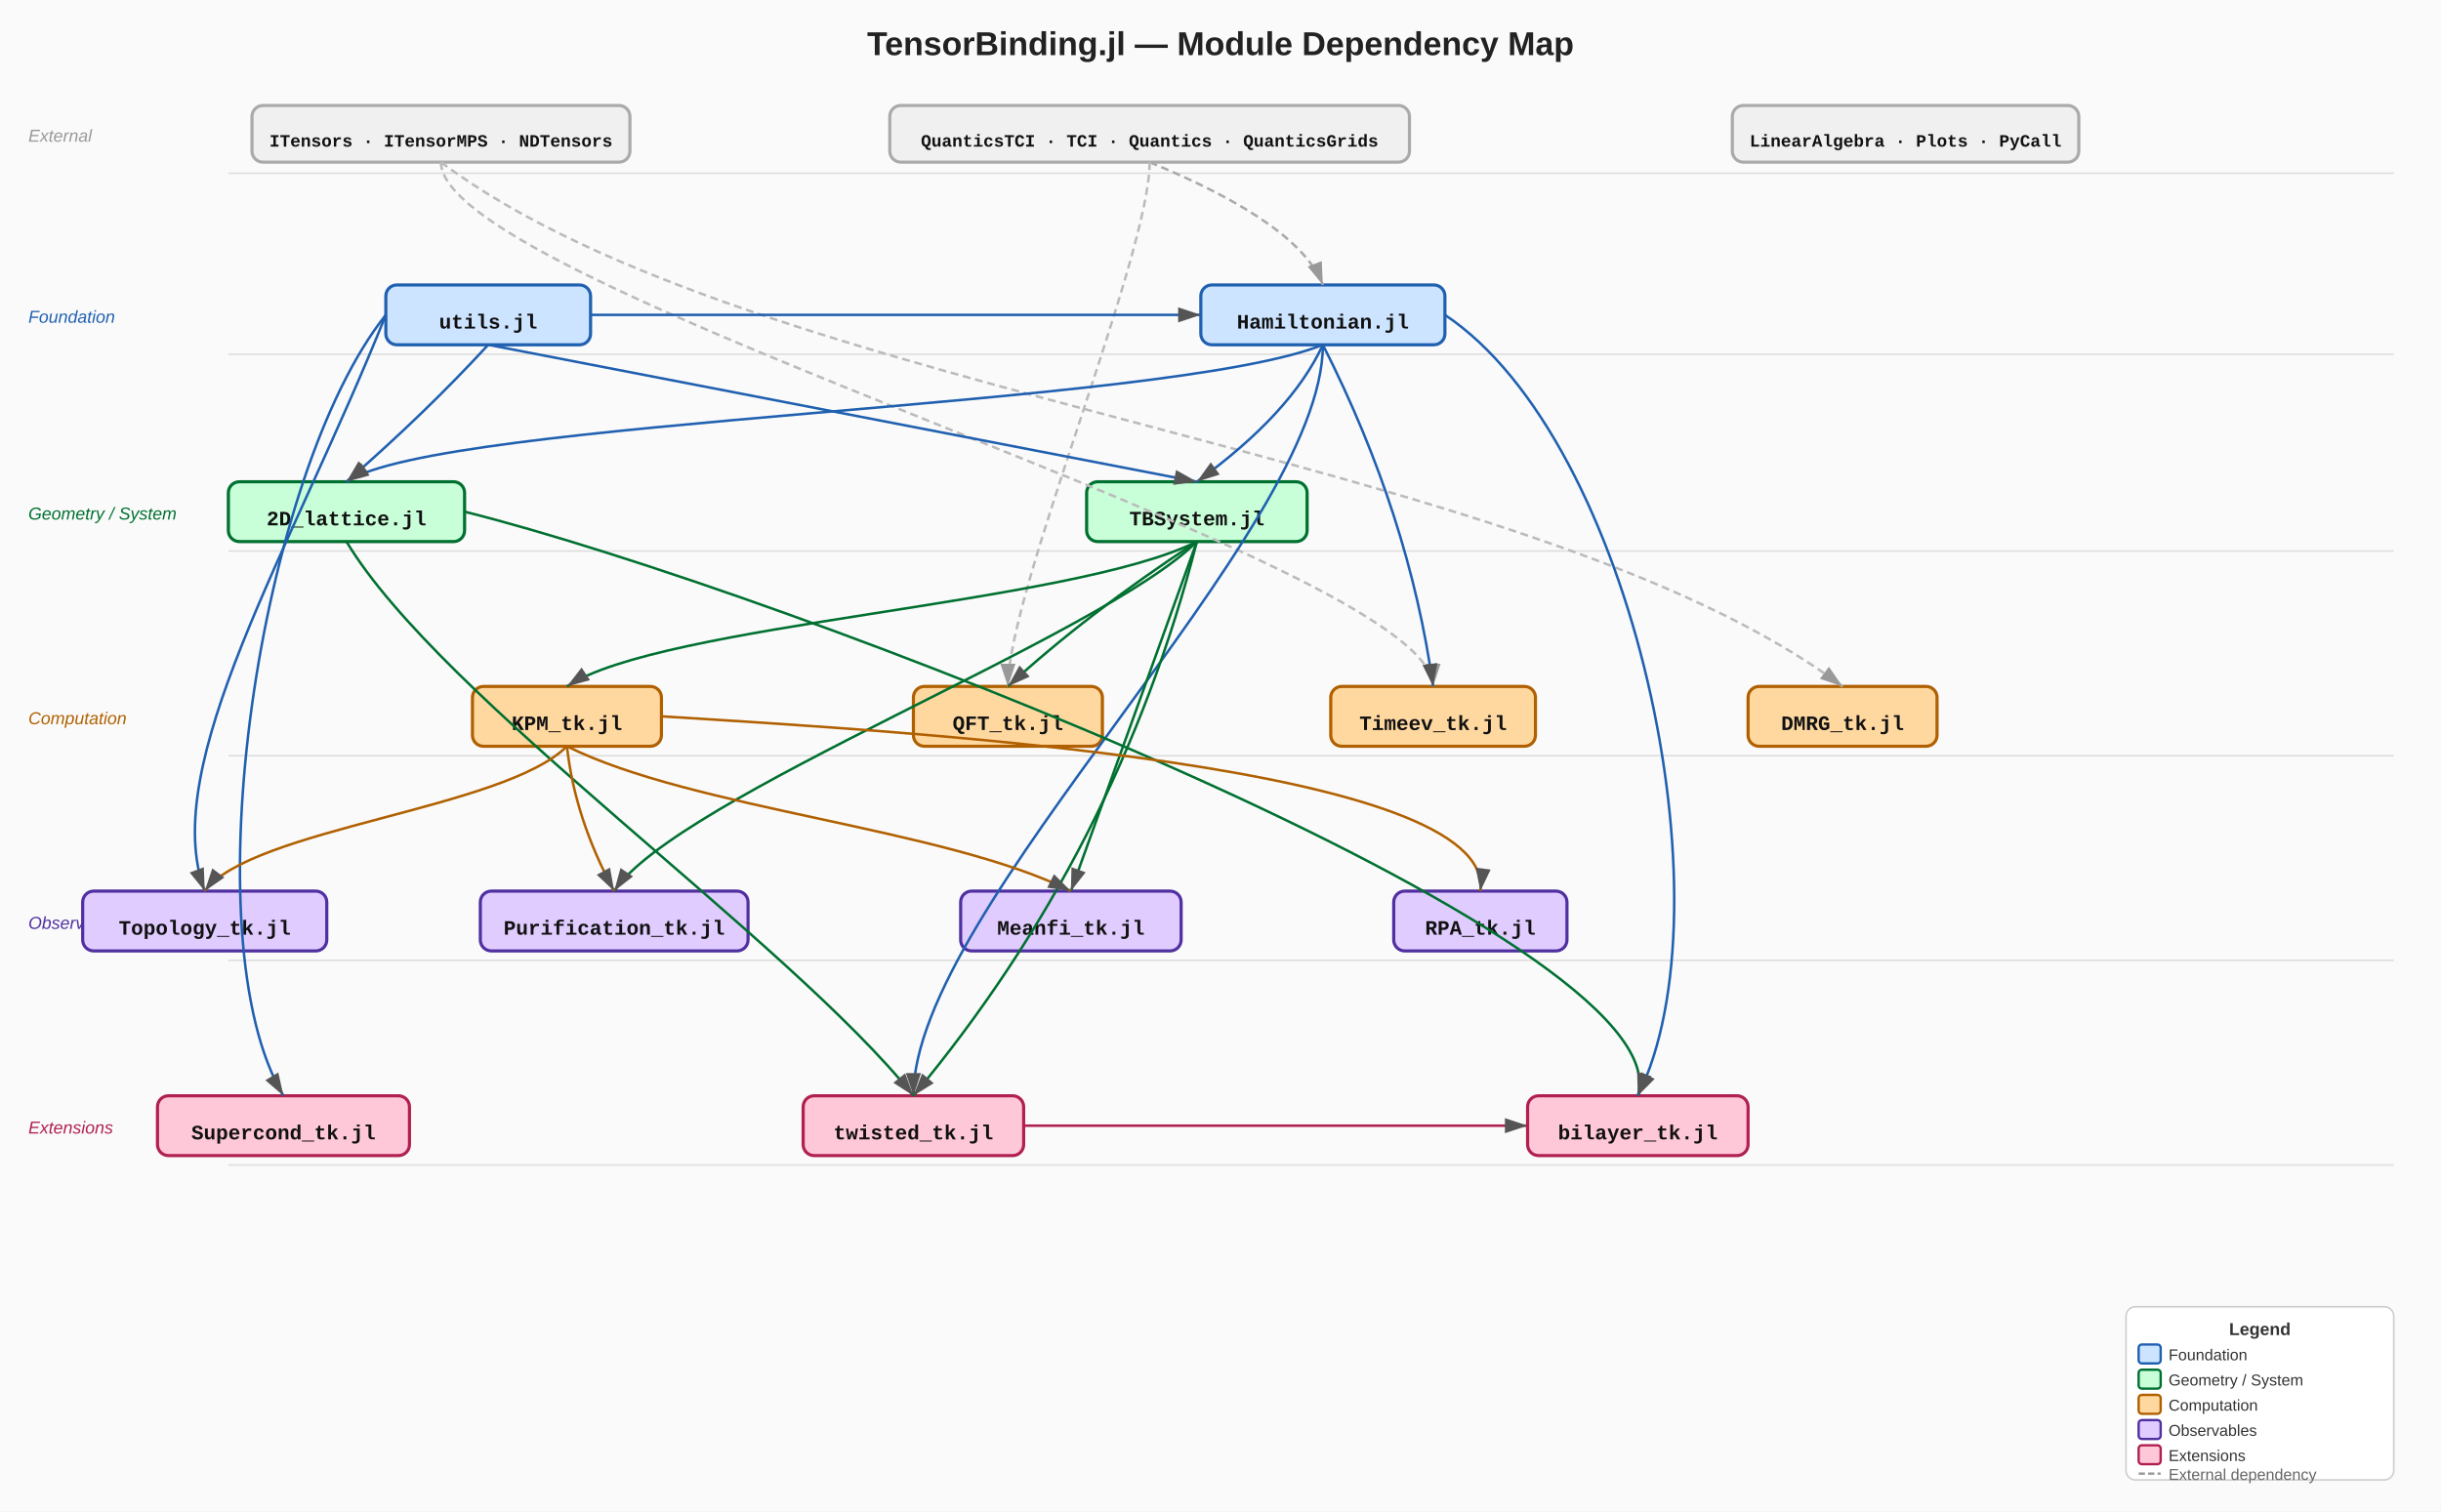
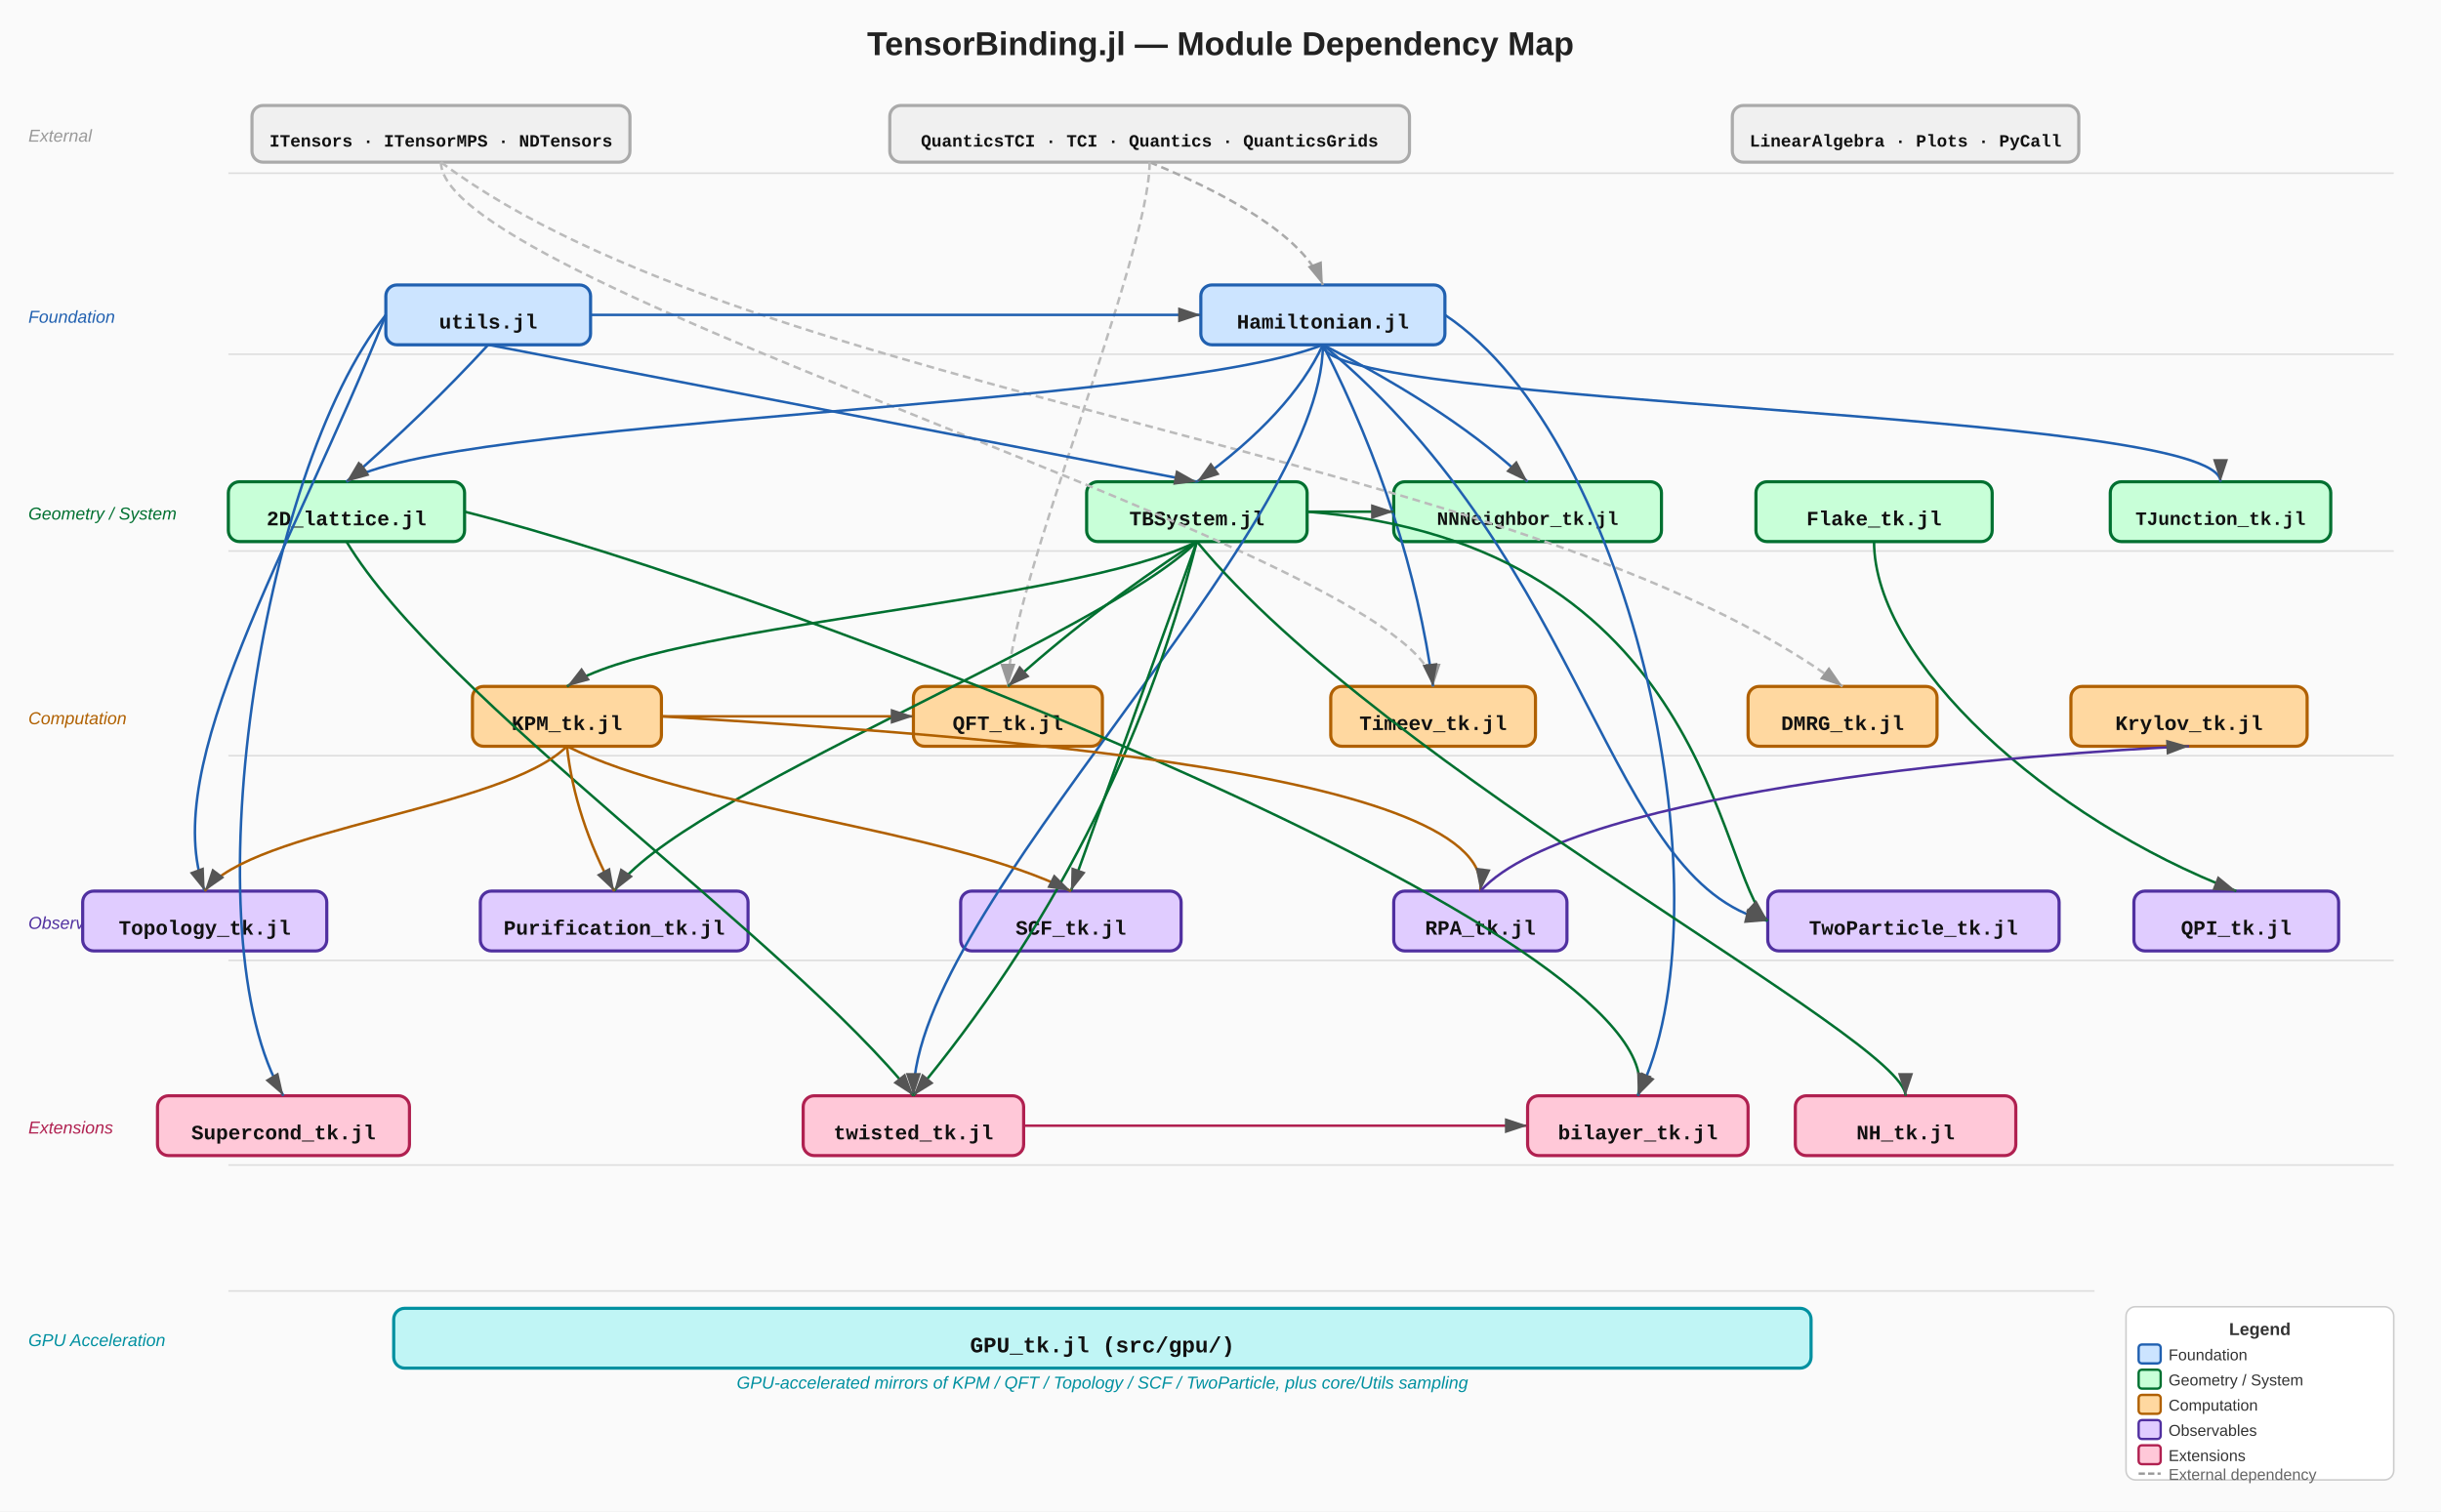
<svg xmlns="http://www.w3.org/2000/svg" width="1550" height="960">
  <defs>
    <marker id="arr" markerWidth="9" markerHeight="6" refX="9" refY="3" orient="auto">
      <polygon points="0 0,9 3,0 6" fill="#555" />
    </marker>
    <marker id="arr_ext" markerWidth="9" markerHeight="6" refX="9" refY="3" orient="auto">
      <polygon points="0 0,9 3,0 6" fill="#999" />
    </marker>
  </defs>
  <rect width="1550" height="960" fill="#fafafa" />
  <text x="18" y="90.0" text-anchor="start" font-family="Arial,sans-serif" font-size="11" fill="#999" font-style="italic">External</text>
  <text x="18" y="205.0" text-anchor="start" font-family="Arial,sans-serif" font-size="11" fill="#2060b0" font-style="italic">Foundation</text>
  <text x="18" y="330.0" text-anchor="start" font-family="Arial,sans-serif" font-size="11" fill="#007030" font-style="italic">Geometry / System</text>
  <text x="18" y="460.0" text-anchor="start" font-family="Arial,sans-serif" font-size="11" fill="#b06000" font-style="italic">Computation</text>
  <text x="18" y="590.0" text-anchor="start" font-family="Arial,sans-serif" font-size="11" fill="#5030a0" font-style="italic">Observables</text>
  <text x="18" y="720.0" text-anchor="start" font-family="Arial,sans-serif" font-size="11" fill="#b02050" font-style="italic">Extensions</text>
+   <text x="18" y="855.0" text-anchor="start" font-family="Arial,sans-serif" font-size="11" fill="#0090a0" font-style="italic">GPU Acceleration</text>
  <line x1="145" y1="110.0" x2="1520" y2="110.0" stroke="#ddd" stroke-width="1" />
  <line x1="145" y1="225.0" x2="1520" y2="225.0" stroke="#ddd" stroke-width="1" />
  <line x1="145" y1="350.0" x2="1520" y2="350.0" stroke="#ddd" stroke-width="1" />
  <line x1="145" y1="480.0" x2="1520" y2="480.0" stroke="#ddd" stroke-width="1" />
  <line x1="145" y1="610.0" x2="1520" y2="610.0" stroke="#ddd" stroke-width="1" />
  <line x1="145" y1="740.0" x2="1520" y2="740.0" stroke="#ddd" stroke-width="1" />
+   <line x1="145" y1="820.0" x2="1330" y2="820.0" stroke="#ddd" stroke-width="1" />
  <rect x="160.0" y="67.0" width="240" height="36" rx="7" fill="#f0f0f0" stroke="#aaa" stroke-width="2" />
  <text x="280" y="90.0" text-anchor="middle" dominant-baseline="middle" font-family="'Courier New',monospace" font-size="11" font-weight="bold" fill="#111">ITensors · ITensorMPS · NDTensors</text>
  <rect x="565.0" y="67.0" width="330" height="36" rx="7" fill="#f0f0f0" stroke="#aaa" stroke-width="2" />
  <text x="730" y="90.0" text-anchor="middle" dominant-baseline="middle" font-family="'Courier New',monospace" font-size="11" font-weight="bold" fill="#111">QuanticsTCI · TCI · Quantics · QuanticsGrids</text>
  <rect x="1100.0" y="67.0" width="220" height="36" rx="7" fill="#f0f0f0" stroke="#aaa" stroke-width="2" />
  <text x="1210" y="90.0" text-anchor="middle" dominant-baseline="middle" font-family="'Courier New',monospace" font-size="11" font-weight="bold" fill="#111">LinearAlgebra · Plots · PyCall</text>
  <rect x="245.0" y="181.0" width="130" height="38" rx="7" fill="#cce4ff" stroke="#2060b0" stroke-width="2" />
  <text x="310" y="205.0" text-anchor="middle" dominant-baseline="middle" font-family="'Courier New',monospace" font-size="13" font-weight="bold" fill="#111">utils.jl</text>
  <rect x="762.5" y="181.0" width="155" height="38" rx="7" fill="#cce4ff" stroke="#2060b0" stroke-width="2" />
  <text x="840" y="205.0" text-anchor="middle" dominant-baseline="middle" font-family="'Courier New',monospace" font-size="13" font-weight="bold" fill="#111">Hamiltonian.jl</text>
  <rect x="145.0" y="306.0" width="150" height="38" rx="7" fill="#c8ffd8" stroke="#007030" stroke-width="2" />
  <text x="220" y="330.0" text-anchor="middle" dominant-baseline="middle" font-family="'Courier New',monospace" font-size="13" font-weight="bold" fill="#111">2D_lattice.jl</text>
  <rect x="690.0" y="306.0" width="140" height="38" rx="7" fill="#c8ffd8" stroke="#007030" stroke-width="2" />
  <text x="760" y="330.0" text-anchor="middle" dominant-baseline="middle" font-family="'Courier New',monospace" font-size="13" font-weight="bold" fill="#111">TBSystem.jl</text>
+   <rect x="885.0" y="306.0" width="170" height="38" rx="7" fill="#c8ffd8" stroke="#007030" stroke-width="2" />
+   <text x="970" y="330.0" text-anchor="middle" dominant-baseline="middle" font-family="'Courier New',monospace" font-size="12" font-weight="bold" fill="#111">NNNeighbor_tk.jl</text>
+   <rect x="1115.0" y="306.0" width="150" height="38" rx="7" fill="#c8ffd8" stroke="#007030" stroke-width="2" />
+   <text x="1190" y="330.0" text-anchor="middle" dominant-baseline="middle" font-family="'Courier New',monospace" font-size="13" font-weight="bold" fill="#111">Flake_tk.jl</text>
+   <rect x="1340.0" y="306.0" width="140" height="38" rx="7" fill="#c8ffd8" stroke="#007030" stroke-width="2" />
+   <text x="1410" y="330.0" text-anchor="middle" dominant-baseline="middle" font-family="'Courier New',monospace" font-size="12" font-weight="bold" fill="#111">TJunction_tk.jl</text>
  <rect x="300.0" y="436.0" width="120" height="38" rx="7" fill="#ffd8a0" stroke="#b06000" stroke-width="2" />
  <text x="360" y="460.0" text-anchor="middle" dominant-baseline="middle" font-family="'Courier New',monospace" font-size="13" font-weight="bold" fill="#111">KPM_tk.jl</text>
  <rect x="580.0" y="436.0" width="120" height="38" rx="7" fill="#ffd8a0" stroke="#b06000" stroke-width="2" />
  <text x="640" y="460.0" text-anchor="middle" dominant-baseline="middle" font-family="'Courier New',monospace" font-size="13" font-weight="bold" fill="#111">QFT_tk.jl</text>
  <rect x="845.0" y="436.0" width="130" height="38" rx="7" fill="#ffd8a0" stroke="#b06000" stroke-width="2" />
  <text x="910" y="460.0" text-anchor="middle" dominant-baseline="middle" font-family="'Courier New',monospace" font-size="13" font-weight="bold" fill="#111">Timeev_tk.jl</text>
  <rect x="1110.0" y="436.0" width="120" height="38" rx="7" fill="#ffd8a0" stroke="#b06000" stroke-width="2" />
  <text x="1170" y="460.0" text-anchor="middle" dominant-baseline="middle" font-family="'Courier New',monospace" font-size="13" font-weight="bold" fill="#111">DMRG_tk.jl</text>
+   <rect x="1315.0" y="436.0" width="150" height="38" rx="7" fill="#ffd8a0" stroke="#b06000" stroke-width="2" />
+   <text x="1390" y="460.0" text-anchor="middle" dominant-baseline="middle" font-family="'Courier New',monospace" font-size="13" font-weight="bold" fill="#111">Krylov_tk.jl</text>
  <rect x="52.5" y="566.0" width="155" height="38" rx="7" fill="#e0ccff" stroke="#5030a0" stroke-width="2" />
  <text x="130" y="590.0" text-anchor="middle" dominant-baseline="middle" font-family="'Courier New',monospace" font-size="13" font-weight="bold" fill="#111">Topology_tk.jl</text>
  <rect x="305.0" y="566.0" width="170" height="38" rx="7" fill="#e0ccff" stroke="#5030a0" stroke-width="2" />
  <text x="390" y="590.0" text-anchor="middle" dominant-baseline="middle" font-family="'Courier New',monospace" font-size="13" font-weight="bold" fill="#111">Purification_tk.jl</text>
  <rect x="610.0" y="566.0" width="140" height="38" rx="7" fill="#e0ccff" stroke="#5030a0" stroke-width="2" />
-   <text x="680" y="590.0" text-anchor="middle" dominant-baseline="middle" font-family="'Courier New',monospace" font-size="13" font-weight="bold" fill="#111">Meanfi_tk.jl</text>
+   <text x="680" y="590.0" text-anchor="middle" dominant-baseline="middle" font-family="'Courier New',monospace" font-size="13" font-weight="bold" fill="#111">SCF_tk.jl</text>
  <rect x="885.0" y="566.0" width="110" height="38" rx="7" fill="#e0ccff" stroke="#5030a0" stroke-width="2" />
  <text x="940" y="590.0" text-anchor="middle" dominant-baseline="middle" font-family="'Courier New',monospace" font-size="13" font-weight="bold" fill="#111">RPA_tk.jl</text>
+   <rect x="1122.5" y="566.0" width="185" height="38" rx="7" fill="#e0ccff" stroke="#5030a0" stroke-width="2" />
+   <text x="1215" y="590.0" text-anchor="middle" dominant-baseline="middle" font-family="'Courier New',monospace" font-size="13" font-weight="bold" fill="#111">TwoParticle_tk.jl</text>
+   <rect x="1355.0" y="566.0" width="130" height="38" rx="7" fill="#e0ccff" stroke="#5030a0" stroke-width="2" />
+   <text x="1420" y="590.0" text-anchor="middle" dominant-baseline="middle" font-family="'Courier New',monospace" font-size="13" font-weight="bold" fill="#111">QPI_tk.jl</text>
  <rect x="100.0" y="696.0" width="160" height="38" rx="7" fill="#ffc8d8" stroke="#b02050" stroke-width="2" />
  <text x="180" y="720.0" text-anchor="middle" dominant-baseline="middle" font-family="'Courier New',monospace" font-size="13" font-weight="bold" fill="#111">Supercond_tk.jl</text>
  <rect x="510.0" y="696.0" width="140" height="38" rx="7" fill="#ffc8d8" stroke="#b02050" stroke-width="2" />
  <text x="580" y="720.0" text-anchor="middle" dominant-baseline="middle" font-family="'Courier New',monospace" font-size="13" font-weight="bold" fill="#111">twisted_tk.jl</text>
  <rect x="970.0" y="696.0" width="140" height="38" rx="7" fill="#ffc8d8" stroke="#b02050" stroke-width="2" />
  <text x="1040" y="720.0" text-anchor="middle" dominant-baseline="middle" font-family="'Courier New',monospace" font-size="13" font-weight="bold" fill="#111">bilayer_tk.jl</text>
+   <rect x="1140.0" y="696.0" width="140" height="38" rx="7" fill="#ffc8d8" stroke="#b02050" stroke-width="2" />
+   <text x="1210" y="720.0" text-anchor="middle" dominant-baseline="middle" font-family="'Courier New',monospace" font-size="13" font-weight="bold" fill="#111">NH_tk.jl</text>
+   <rect x="250.0" y="831.0" width="900" height="38" rx="7" fill="#c0f5f5" stroke="#0090a0" stroke-width="2" />
+   <text x="700" y="855.0" text-anchor="middle" dominant-baseline="middle" font-family="'Courier New',monospace" font-size="14" font-weight="bold" fill="#111">GPU_tk.jl  (src/gpu/)</text>
+   <text x="700" y="882.0" text-anchor="middle" font-family="Arial,sans-serif" font-size="11" fill="#0090a0" font-style="italic">GPU-accelerated mirrors of KPM / QFT / Topology / SCF / TwoParticle, plus core/Utils sampling</text>
  <path d="M 730.0 103.0 Q 825.0 142.0 840.0 181.0" fill="none" stroke="#aaa" stroke-width="1.6" marker-end="url(#arr_ext)" stroke-dasharray="5,3" />
  <path d="M 730.0 103.0 C 730.0 163.0 640.0 376.0 640.0 436.0" fill="none" stroke="#bbb" stroke-width="1.6" marker-end="url(#arr_ext)" stroke-dasharray="5,3" />
  <path d="M 280.0 103.0 C 280.0 183.0 910.0 356.0 910.0 436.0" fill="none" stroke="#bbb" stroke-width="1.6" marker-end="url(#arr_ext)" stroke-dasharray="5,3" />
  <path d="M 280.0 103.0 C 480.0 253.0 970.0 286.0 1170.0 436.0" fill="none" stroke="#bbb" stroke-width="1.6" marker-end="url(#arr_ext)" stroke-dasharray="5,3" />
  <line x1="375.0" y1="200.0" x2="762.5" y2="200.0" stroke="#2060b0" stroke-width="1.6" marker-end="url(#arr)" />
  <path d="M 310.0 219.0 Q 270.0 262.5 220.0 306.0" fill="none" stroke="#2060b0" stroke-width="1.6" marker-end="url(#arr)" />
  <path d="M 310.0 219.0 Q 535.0 262.5 760.0 306.0" fill="none" stroke="#2060b0" stroke-width="1.6" marker-end="url(#arr)" />
  <path d="M 245.0 200.0 C 165.0 300.0 120.0 596.0 180.0 696.0" fill="none" stroke="#2060b0" stroke-width="1.6" marker-end="url(#arr)" />
  <path d="M 245.0 200.0 C 185.0 350.0 100.0 486.0 130.0 566.0" fill="none" stroke="#2060b0" stroke-width="1.6" marker-end="url(#arr)" />
  <path d="M 840.0 219.0 C 740.0 259.0 280.0 266.0 220.0 306.0" fill="none" stroke="#2060b0" stroke-width="1.6" marker-end="url(#arr)" />
  <path d="M 840.0 219.0 Q 820.0 262.5 760.0 306.0" fill="none" stroke="#2060b0" stroke-width="1.6" marker-end="url(#arr)" />
  <path d="M 840.0 219.0 Q 895.0 327.5 910.0 436.0" fill="none" stroke="#2060b0" stroke-width="1.6" marker-end="url(#arr)" />
  <path d="M 840.0 219.0 C 840.0 339.0 580.0 576.0 580.0 696.0" fill="none" stroke="#2060b0" stroke-width="1.6" marker-end="url(#arr)" />
  <path d="M 220.0 344.0 C 280.0 444.0 500.0 596.0 580.0 696.0" fill="none" stroke="#007030" stroke-width="1.6" marker-end="url(#arr)" />
  <path d="M 295.0 325.0 C 495.0 375.0 1070.0 596.0 1040.0 696.0" fill="none" stroke="#007030" stroke-width="1.6" marker-end="url(#arr)" />
  <path d="M 760.0 344.0 C 680.0 384.0 420.0 396.0 360.0 436.0" fill="none" stroke="#007030" stroke-width="1.6" marker-end="url(#arr)" />
  <path d="M 760.0 344.0 Q 690.0 390.0 640.0 436.0" fill="none" stroke="#007030" stroke-width="1.6" marker-end="url(#arr)" />
  <path d="M 760.0 344.0 Q 710.0 540.0 580.0 696.0" fill="none" stroke="#007030" stroke-width="1.6" marker-end="url(#arr)" />
  <path d="M 760.0 344.0 C 700.0 404.0 430.0 506.0 390.0 566.0" fill="none" stroke="#007030" stroke-width="1.6" marker-end="url(#arr)" />
  <path d="M 760.0 344.0 Q 720.0 455.0 680.0 566.0" fill="none" stroke="#007030" stroke-width="1.6" marker-end="url(#arr)" />
  <path d="M 360.0 474.0 C 320.0 514.0 160.0 526.0 130.0 566.0" fill="none" stroke="#b06000" stroke-width="1.6" marker-end="url(#arr)" />
  <path d="M 360.0 474.0 Q 365.0 520.0 390.0 566.0" fill="none" stroke="#b06000" stroke-width="1.6" marker-end="url(#arr)" />
  <path d="M 360.0 474.0 C 440.0 514.0 600.0 526.0 680.0 566.0" fill="none" stroke="#b06000" stroke-width="1.6" marker-end="url(#arr)" />
  <path d="M 420.0 455.0 C 580.0 465.0 950.0 486.0 940.0 566.0" fill="none" stroke="#b06000" stroke-width="1.6" marker-end="url(#arr)" />
+   <line x1="420.0" y1="455.0" x2="580.0" y2="455.0" stroke="#b06000" stroke-width="1.6" marker-end="url(#arr)" />
+   <path d="M 840.0 219.0 C 1010 360 1020 560 1122.5 585.0" fill="none" stroke="#2060b0" stroke-width="1.6" marker-end="url(#arr)" />
+   <path d="M 830.0 325.0 C 1085 345 1090 555 1122.5 585.0" fill="none" stroke="#007030" stroke-width="1.6" marker-end="url(#arr)" />
  <line x1="650.0" y1="715.0" x2="970.0" y2="715.0" stroke="#b02050" stroke-width="1.6" marker-end="url(#arr)" />
  <path d="M 917.5 200.0 C 1037.5 280.0 1100.0 576.0 1040.0 696.0" fill="none" stroke="#2060b0" stroke-width="1.6" marker-end="url(#arr)" />
+   <path d="M 840.0 219.0 Q 925.0 262.5 970.0 306.0" fill="none" stroke="#2060b0" stroke-width="1.6" marker-end="url(#arr)" />
+   <line x1="830.0" y1="325.0" x2="885.0" y2="325.0" stroke="#007030" stroke-width="1.6" marker-end="url(#arr)" />
+   <path d="M 840.0 219.0 C 840.0 259.0 1410.0 260.0 1410.0 306.0" fill="none" stroke="#2060b0" stroke-width="1.6" marker-end="url(#arr)" />
+   <path d="M 1190.0 344.0 C 1190.0 420.0 1300.0 520.0 1420.0 566.0" fill="none" stroke="#007030" stroke-width="1.6" marker-end="url(#arr)" />
+   <path d="M 940.0 566.0 C 1000.0 500.0 1300.0 478.0 1390.0 474.0" fill="none" stroke="#5030a0" stroke-width="1.6" marker-end="url(#arr)" />
+   <path d="M 760.0 344.0 C 880.0 490.0 1210.0 660.0 1210.0 696.0" fill="none" stroke="#007030" stroke-width="1.6" marker-end="url(#arr)" />
  <text x="775" y="35" text-anchor="middle" font-family="Arial,sans-serif" font-size="21" font-weight="bold" fill="#222">TensorBinding.jl — Module Dependency Map</text>
  <rect x="1350" y="830" width="170" height="110" rx="6" fill="white" stroke="#ccc" stroke-width="1" />
  <text x="1435" y="848" text-anchor="middle" font-family="Arial,sans-serif" font-size="11" font-weight="bold" fill="#333">Legend</text>
  <rect x="1358" y="854" width="14" height="12" rx="2" fill="#cce4ff" stroke="#2060b0" stroke-width="1.5" />
  <text x="1377" y="864" font-family="Arial,sans-serif" font-size="10" fill="#333">Foundation</text>
  <rect x="1358" y="870" width="14" height="12" rx="2" fill="#c8ffd8" stroke="#007030" stroke-width="1.5" />
  <text x="1377" y="880" font-family="Arial,sans-serif" font-size="10" fill="#333">Geometry / System</text>
  <rect x="1358" y="886" width="14" height="12" rx="2" fill="#ffd8a0" stroke="#b06000" stroke-width="1.5" />
  <text x="1377" y="896" font-family="Arial,sans-serif" font-size="10" fill="#333">Computation</text>
  <rect x="1358" y="902" width="14" height="12" rx="2" fill="#e0ccff" stroke="#5030a0" stroke-width="1.5" />
  <text x="1377" y="912" font-family="Arial,sans-serif" font-size="10" fill="#333">Observables</text>
  <rect x="1358" y="918" width="14" height="12" rx="2" fill="#ffc8d8" stroke="#b02050" stroke-width="1.5" />
  <text x="1377" y="928" font-family="Arial,sans-serif" font-size="10" fill="#333">Extensions</text>
  <line x1="1358" y1="936" x2="1372" y2="936" stroke="#999" stroke-width="1.5" stroke-dasharray="4,2" />
  <text x="1377" y="940" font-family="Arial,sans-serif" font-size="10" fill="#666">External dependency</text>
</svg>
